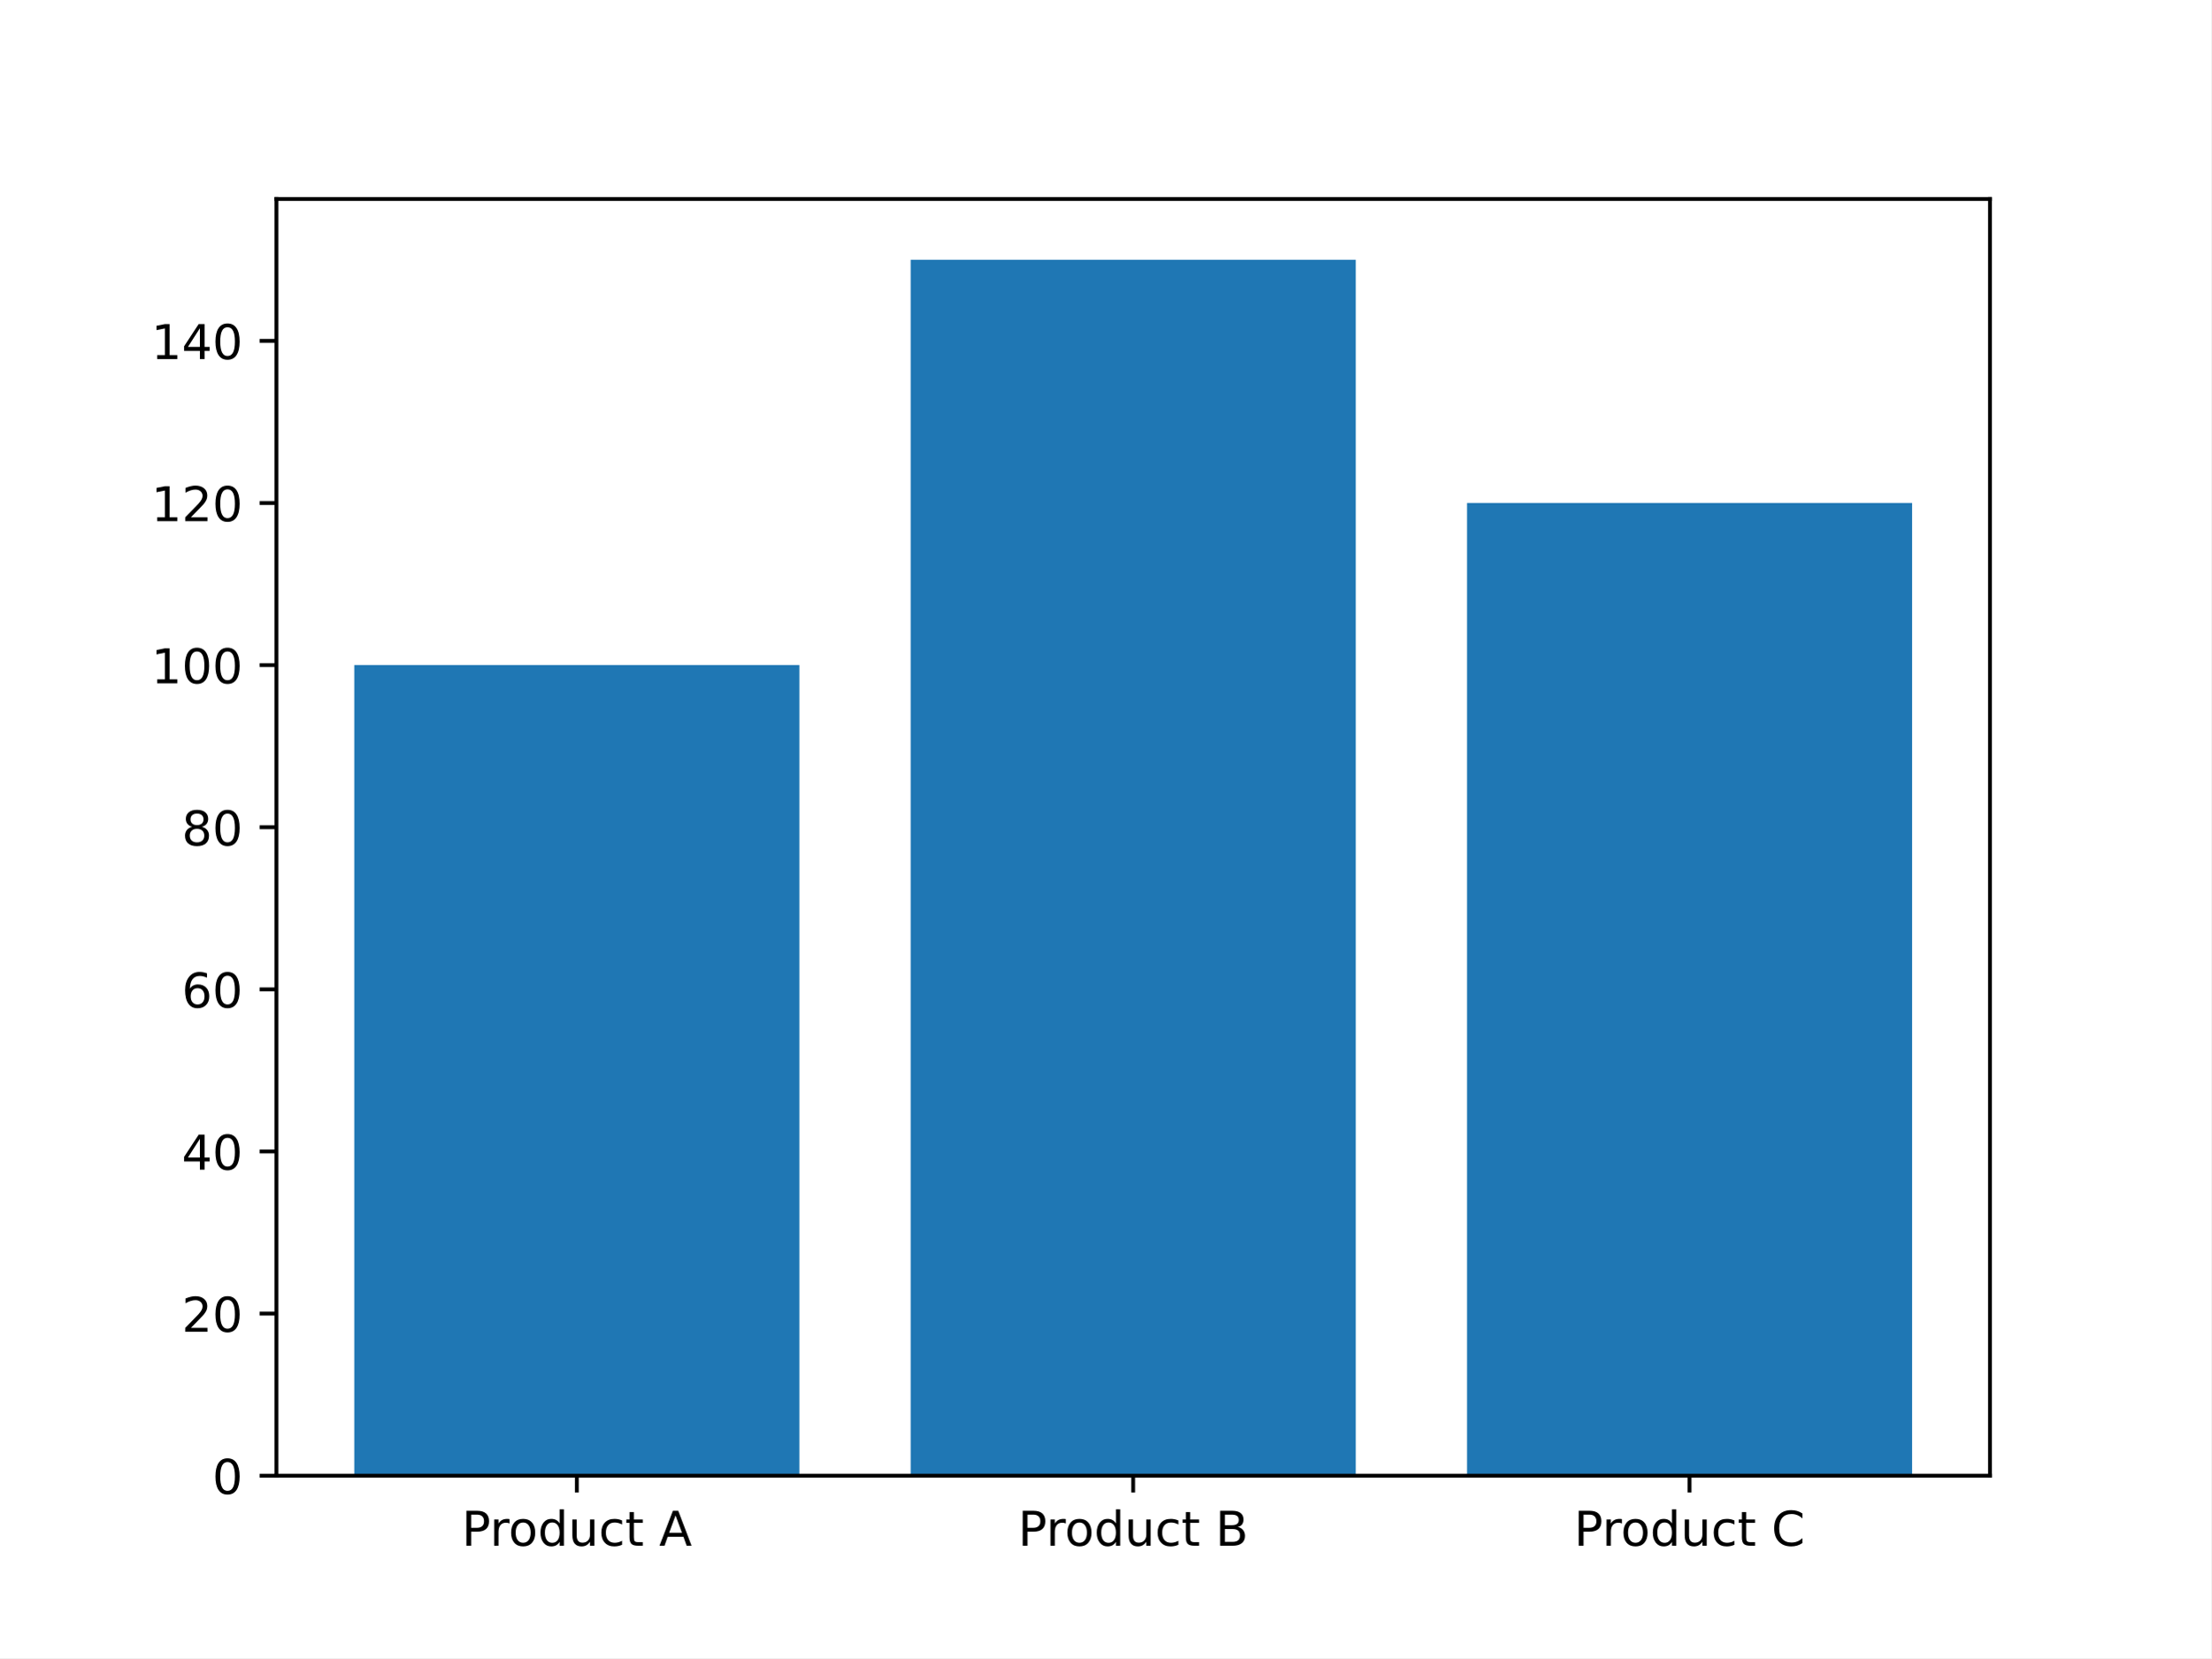
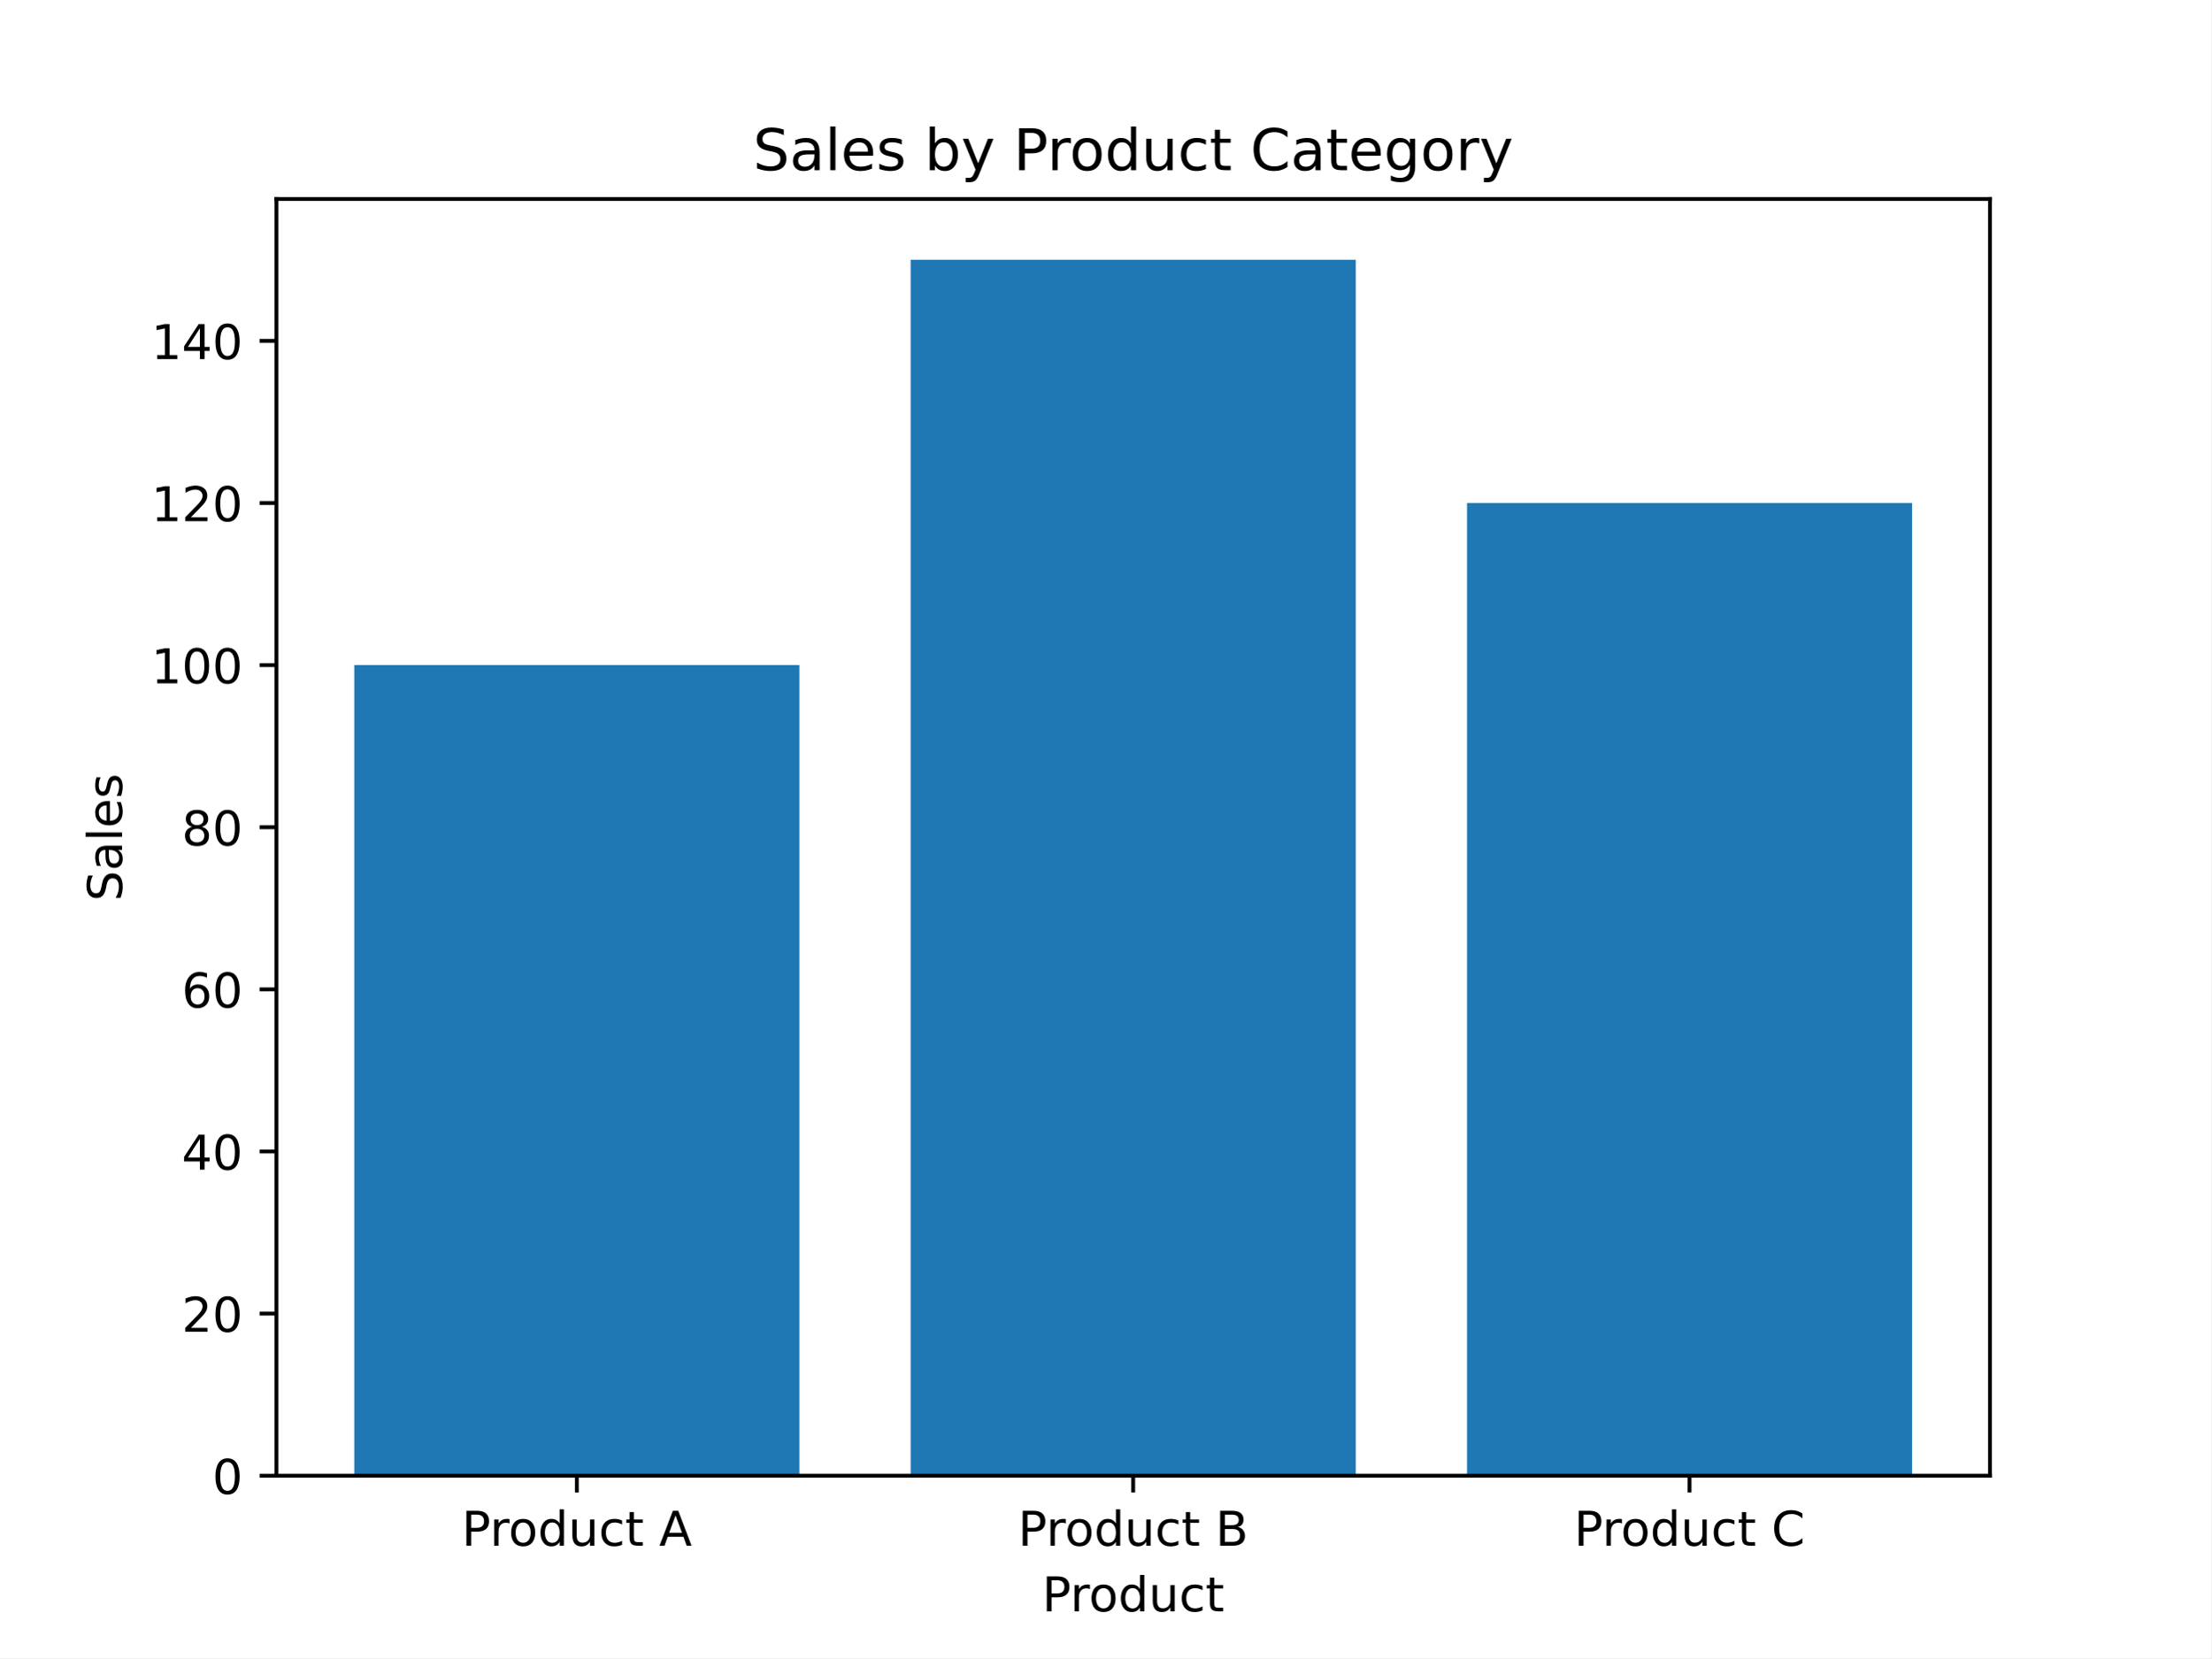
<svg xmlns="http://www.w3.org/2000/svg" xmlns:xlink="http://www.w3.org/1999/xlink" width="460.8pt" height="345.6pt" viewBox="0 0 460.8 345.6" version="1.1">
  <defs>
    <style type="text/css">*{stroke-linejoin: round; stroke-linecap: butt}</style>
  </defs>
  <g id="figure_1">
    <g id="patch_1">
      <path d="M 0 345.6  L 460.8 345.6  L 460.8 0  L 0 0  z " style="fill: #ffffff" />
    </g>
    <g id="axes_1">
      <g id="patch_2">
        <path d="M 57.6 307.584  L 414.72 307.584  L 414.72 41.472  L 57.6 41.472  z " style="fill: #ffffff" />
      </g>
      <g id="patch_3">
-         <path d="M 73.833 307.584  L 166.591 307.584  L 166.591 138.624  L 73.833 138.624  z " clip-path="url(#p1986fa2be6)" style="fill: #1f77b4" />
+         <path d="M 73.833 307.584  L 166.591 307.584  L 166.591 138.624  L 73.833 138.624  z " clip-path="url(#p042e37bf1d)" style="fill: #1f77b4" />
      </g>
      <g id="patch_4">
-         <path d="M 189.781 307.584  L 282.539 307.584  L 282.539 54.144  L 189.781 54.144  z " clip-path="url(#p1986fa2be6)" style="fill: #1f77b4" />
+         <path d="M 189.781 307.584  L 282.539 307.584  L 282.539 54.144  L 189.781 54.144  z " clip-path="url(#p042e37bf1d)" style="fill: #1f77b4" />
      </g>
      <g id="patch_5">
-         <path d="M 305.729 307.584  L 398.487 307.584  L 398.487 104.832  L 305.729 104.832  z " clip-path="url(#p1986fa2be6)" style="fill: #1f77b4" />
+         <path d="M 305.729 307.584  L 398.487 307.584  L 398.487 104.832  L 305.729 104.832  z " clip-path="url(#p042e37bf1d)" style="fill: #1f77b4" />
      </g>
      <g id="matplotlib.axis_1">
        <g id="xtick_1">
          <g id="line2d_1">
            <defs>
-               <path id="me6235ada85" d="M 0 0  L 0 3.5  " style="stroke: #000000; stroke-width: 0.8" />
+               <path id="m3bf4b6deee" d="M 0 0  L 0 3.5  " style="stroke: #000000; stroke-width: 0.8" />
            </defs>
            <g>
-               <use xlink:href="#me6235ada85" x="120.212" y="307.584" style="stroke: #000000; stroke-width: 0.8" />
+               <use xlink:href="#m3bf4b6deee" x="120.212" y="307.584" style="stroke: #000000; stroke-width: 0.8" />
            </g>
          </g>
          <g id="text_1">
            <g transform="translate(96.22054 322.1824)scale(0.1 -0.1)">
              <defs>
                <path id="DejaVuSans-50" d="M 1259 4147  L 1259 2394  L 2053 2394  Q 2494 2394 2734 2622  Q 2975 2850 2975 3272  Q 2975 3691 2734 3919  Q 2494 4147 2053 4147  L 1259 4147  z M 628 4666  L 2053 4666  Q 2838 4666 3239 4311  Q 3641 3956 3641 3272  Q 3641 2581 3239 2228  Q 2838 1875 2053 1875  L 1259 1875  L 1259 0  L 628 0  L 628 4666  z " transform="scale(0.015625)" />
                <path id="DejaVuSans-72" d="M 2631 2963  Q 2534 3019 2420 3045  Q 2306 3072 2169 3072  Q 1681 3072 1420 2755  Q 1159 2438 1159 1844  L 1159 0  L 581 0  L 581 3500  L 1159 3500  L 1159 2956  Q 1341 3275 1631 3429  Q 1922 3584 2338 3584  Q 2397 3584 2469 3576  Q 2541 3569 2628 3553  L 2631 2963  z " transform="scale(0.015625)" />
                <path id="DejaVuSans-6f" d="M 1959 3097  Q 1497 3097 1228 2736  Q 959 2375 959 1747  Q 959 1119 1226 758  Q 1494 397 1959 397  Q 2419 397 2687 759  Q 2956 1122 2956 1747  Q 2956 2369 2687 2733  Q 2419 3097 1959 3097  z M 1959 3584  Q 2709 3584 3137 3096  Q 3566 2609 3566 1747  Q 3566 888 3137 398  Q 2709 -91 1959 -91  Q 1206 -91 779 398  Q 353 888 353 1747  Q 353 2609 779 3096  Q 1206 3584 1959 3584  z " transform="scale(0.015625)" />
                <path id="DejaVuSans-64" d="M 2906 2969  L 2906 4863  L 3481 4863  L 3481 0  L 2906 0  L 2906 525  Q 2725 213 2448 61  Q 2172 -91 1784 -91  Q 1150 -91 751 415  Q 353 922 353 1747  Q 353 2572 751 3078  Q 1150 3584 1784 3584  Q 2172 3584 2448 3432  Q 2725 3281 2906 2969  z M 947 1747  Q 947 1113 1208 752  Q 1469 391 1925 391  Q 2381 391 2643 752  Q 2906 1113 2906 1747  Q 2906 2381 2643 2742  Q 2381 3103 1925 3103  Q 1469 3103 1208 2742  Q 947 2381 947 1747  z " transform="scale(0.015625)" />
                <path id="DejaVuSans-75" d="M 544 1381  L 544 3500  L 1119 3500  L 1119 1403  Q 1119 906 1312 657  Q 1506 409 1894 409  Q 2359 409 2629 706  Q 2900 1003 2900 1516  L 2900 3500  L 3475 3500  L 3475 0  L 2900 0  L 2900 538  Q 2691 219 2414 64  Q 2138 -91 1772 -91  Q 1169 -91 856 284  Q 544 659 544 1381  z M 1991 3584  L 1991 3584  z " transform="scale(0.015625)" />
                <path id="DejaVuSans-63" d="M 3122 3366  L 3122 2828  Q 2878 2963 2633 3030  Q 2388 3097 2138 3097  Q 1578 3097 1268 2742  Q 959 2388 959 1747  Q 959 1106 1268 751  Q 1578 397 2138 397  Q 2388 397 2633 464  Q 2878 531 3122 666  L 3122 134  Q 2881 22 2623 -34  Q 2366 -91 2075 -91  Q 1284 -91 818 406  Q 353 903 353 1747  Q 353 2603 823 3093  Q 1294 3584 2113 3584  Q 2378 3584 2631 3529  Q 2884 3475 3122 3366  z " transform="scale(0.015625)" />
                <path id="DejaVuSans-74" d="M 1172 4494  L 1172 3500  L 2356 3500  L 2356 3053  L 1172 3053  L 1172 1153  Q 1172 725 1289 603  Q 1406 481 1766 481  L 2356 481  L 2356 0  L 1766 0  Q 1100 0 847 248  Q 594 497 594 1153  L 594 3053  L 172 3053  L 172 3500  L 594 3500  L 594 4494  L 1172 4494  z " transform="scale(0.015625)" />
                <path id="DejaVuSans-20" transform="scale(0.015625)" />
                <path id="DejaVuSans-41" d="M 2188 4044  L 1331 1722  L 3047 1722  L 2188 4044  z M 1831 4666  L 2547 4666  L 4325 0  L 3669 0  L 3244 1197  L 1141 1197  L 716 0  L 50 0  L 1831 4666  z " transform="scale(0.015625)" />
              </defs>
              <use xlink:href="#DejaVuSans-50" />
              <use xlink:href="#DejaVuSans-72" x="58.553" />
              <use xlink:href="#DejaVuSans-6f" x="97.416" />
              <use xlink:href="#DejaVuSans-64" x="158.598" />
              <use xlink:href="#DejaVuSans-75" x="222.074" />
              <use xlink:href="#DejaVuSans-63" x="285.453" />
              <use xlink:href="#DejaVuSans-74" x="340.434" />
              <use xlink:href="#DejaVuSans-20" x="379.643" />
              <use xlink:href="#DejaVuSans-41" x="411.43" />
            </g>
          </g>
        </g>
        <g id="xtick_2">
          <g id="line2d_2">
            <g>
-               <use xlink:href="#me6235ada85" x="236.16" y="307.584" style="stroke: #000000; stroke-width: 0.8" />
+               <use xlink:href="#m3bf4b6deee" x="236.16" y="307.584" style="stroke: #000000; stroke-width: 0.8" />
            </g>
          </g>
          <g id="text_2">
            <g transform="translate(212.1584 322.1824)scale(0.1 -0.1)">
              <defs>
                <path id="DejaVuSans-42" d="M 1259 2228  L 1259 519  L 2272 519  Q 2781 519 3026 730  Q 3272 941 3272 1375  Q 3272 1813 3026 2020  Q 2781 2228 2272 2228  L 1259 2228  z M 1259 4147  L 1259 2741  L 2194 2741  Q 2656 2741 2882 2914  Q 3109 3088 3109 3444  Q 3109 3797 2882 3972  Q 2656 4147 2194 4147  L 1259 4147  z M 628 4666  L 2241 4666  Q 2963 4666 3353 4366  Q 3744 4066 3744 3513  Q 3744 3084 3544 2831  Q 3344 2578 2956 2516  Q 3422 2416 3680 2098  Q 3938 1781 3938 1306  Q 3938 681 3513 340  Q 3088 0 2303 0  L 628 0  L 628 4666  z " transform="scale(0.015625)" />
              </defs>
              <use xlink:href="#DejaVuSans-50" />
              <use xlink:href="#DejaVuSans-72" x="58.553" />
              <use xlink:href="#DejaVuSans-6f" x="97.416" />
              <use xlink:href="#DejaVuSans-64" x="158.598" />
              <use xlink:href="#DejaVuSans-75" x="222.074" />
              <use xlink:href="#DejaVuSans-63" x="285.453" />
              <use xlink:href="#DejaVuSans-74" x="340.434" />
              <use xlink:href="#DejaVuSans-20" x="379.643" />
              <use xlink:href="#DejaVuSans-42" x="411.43" />
            </g>
          </g>
        </g>
        <g id="xtick_3">
          <g id="line2d_3">
            <g>
-               <use xlink:href="#me6235ada85" x="352.108" y="307.584" style="stroke: #000000; stroke-width: 0.8" />
+               <use xlink:href="#m3bf4b6deee" x="352.108" y="307.584" style="stroke: #000000; stroke-width: 0.8" />
            </g>
          </g>
          <g id="text_3">
            <g transform="translate(328.0456 322.1824)scale(0.1 -0.1)">
              <defs>
                <path id="DejaVuSans-43" d="M 4122 4306  L 4122 3641  Q 3803 3938 3442 4084  Q 3081 4231 2675 4231  Q 1875 4231 1450 3742  Q 1025 3253 1025 2328  Q 1025 1406 1450 917  Q 1875 428 2675 428  Q 3081 428 3442 575  Q 3803 722 4122 1019  L 4122 359  Q 3791 134 3420 21  Q 3050 -91 2638 -91  Q 1578 -91 968 557  Q 359 1206 359 2328  Q 359 3453 968 4101  Q 1578 4750 2638 4750  Q 3056 4750 3426 4639  Q 3797 4528 4122 4306  z " transform="scale(0.015625)" />
              </defs>
              <use xlink:href="#DejaVuSans-50" />
              <use xlink:href="#DejaVuSans-72" x="58.553" />
              <use xlink:href="#DejaVuSans-6f" x="97.416" />
              <use xlink:href="#DejaVuSans-64" x="158.598" />
              <use xlink:href="#DejaVuSans-75" x="222.074" />
              <use xlink:href="#DejaVuSans-63" x="285.453" />
              <use xlink:href="#DejaVuSans-74" x="340.434" />
              <use xlink:href="#DejaVuSans-20" x="379.643" />
              <use xlink:href="#DejaVuSans-43" x="411.43" />
            </g>
          </g>
        </g>
+         <g id="text_4">
+           <g transform="translate(217.178 335.8606)scale(0.1 -0.1)">
+             <use xlink:href="#DejaVuSans-50" />
+             <use xlink:href="#DejaVuSans-72" x="58.553" />
+             <use xlink:href="#DejaVuSans-6f" x="97.416" />
+             <use xlink:href="#DejaVuSans-64" x="158.598" />
+             <use xlink:href="#DejaVuSans-75" x="222.074" />
+             <use xlink:href="#DejaVuSans-63" x="285.453" />
+             <use xlink:href="#DejaVuSans-74" x="340.434" />
+           </g>
+         </g>
      </g>
      <g id="matplotlib.axis_2">
        <g id="ytick_1">
          <g id="line2d_4">
            <defs>
-               <path id="mb8c45b0622" d="M 0 0  L -3.5 0  " style="stroke: #000000; stroke-width: 0.8" />
+               <path id="mc80865272b" d="M 0 0  L -3.5 0  " style="stroke: #000000; stroke-width: 0.8" />
            </defs>
            <g>
-               <use xlink:href="#mb8c45b0622" x="57.6" y="307.584" style="stroke: #000000; stroke-width: 0.8" />
-             </g>
-           </g>
-           <g id="text_4">
+               <use xlink:href="#mc80865272b" x="57.6" y="307.584" style="stroke: #000000; stroke-width: 0.8" />
+             </g>
+           </g>
+           <g id="text_5">
            <g transform="translate(44.2375 311.3832)scale(0.1 -0.1)">
              <defs>
                <path id="DejaVuSans-30" d="M 2034 4250  Q 1547 4250 1301 3770  Q 1056 3291 1056 2328  Q 1056 1369 1301 889  Q 1547 409 2034 409  Q 2525 409 2770 889  Q 3016 1369 3016 2328  Q 3016 3291 2770 3770  Q 2525 4250 2034 4250  z M 2034 4750  Q 2819 4750 3233 4129  Q 3647 3509 3647 2328  Q 3647 1150 3233 529  Q 2819 -91 2034 -91  Q 1250 -91 836 529  Q 422 1150 422 2328  Q 422 3509 836 4129  Q 1250 4750 2034 4750  z " transform="scale(0.015625)" />
              </defs>
              <use xlink:href="#DejaVuSans-30" />
            </g>
          </g>
        </g>
        <g id="ytick_2">
          <g id="line2d_5">
            <g>
-               <use xlink:href="#mb8c45b0622" x="57.6" y="273.792" style="stroke: #000000; stroke-width: 0.8" />
-             </g>
-           </g>
-           <g id="text_5">
+               <use xlink:href="#mc80865272b" x="57.6" y="273.792" style="stroke: #000000; stroke-width: 0.8" />
+             </g>
+           </g>
+           <g id="text_6">
            <g transform="translate(37.875 277.5912)scale(0.1 -0.1)">
              <defs>
                <path id="DejaVuSans-32" d="M 1228 531  L 3431 531  L 3431 0  L 469 0  L 469 531  Q 828 903 1448 1529  Q 2069 2156 2228 2338  Q 2531 2678 2651 2914  Q 2772 3150 2772 3378  Q 2772 3750 2511 3984  Q 2250 4219 1831 4219  Q 1534 4219 1204 4116  Q 875 4013 500 3803  L 500 4441  Q 881 4594 1212 4672  Q 1544 4750 1819 4750  Q 2544 4750 2975 4387  Q 3406 4025 3406 3419  Q 3406 3131 3298 2873  Q 3191 2616 2906 2266  Q 2828 2175 2409 1742  Q 1991 1309 1228 531  z " transform="scale(0.015625)" />
              </defs>
              <use xlink:href="#DejaVuSans-32" />
              <use xlink:href="#DejaVuSans-30" x="63.623" />
            </g>
          </g>
        </g>
        <g id="ytick_3">
          <g id="line2d_6">
            <g>
-               <use xlink:href="#mb8c45b0622" x="57.6" y="240" style="stroke: #000000; stroke-width: 0.8" />
-             </g>
-           </g>
-           <g id="text_6">
+               <use xlink:href="#mc80865272b" x="57.6" y="240" style="stroke: #000000; stroke-width: 0.8" />
+             </g>
+           </g>
+           <g id="text_7">
            <g transform="translate(37.875 243.7992)scale(0.1 -0.1)">
              <defs>
                <path id="DejaVuSans-34" d="M 2419 4116  L 825 1625  L 2419 1625  L 2419 4116  z M 2253 4666  L 3047 4666  L 3047 1625  L 3713 1625  L 3713 1100  L 3047 1100  L 3047 0  L 2419 0  L 2419 1100  L 313 1100  L 313 1709  L 2253 4666  z " transform="scale(0.015625)" />
              </defs>
              <use xlink:href="#DejaVuSans-34" />
              <use xlink:href="#DejaVuSans-30" x="63.623" />
            </g>
          </g>
        </g>
        <g id="ytick_4">
          <g id="line2d_7">
            <g>
-               <use xlink:href="#mb8c45b0622" x="57.6" y="206.208" style="stroke: #000000; stroke-width: 0.8" />
-             </g>
-           </g>
-           <g id="text_7">
+               <use xlink:href="#mc80865272b" x="57.6" y="206.208" style="stroke: #000000; stroke-width: 0.8" />
+             </g>
+           </g>
+           <g id="text_8">
            <g transform="translate(37.875 210.0072)scale(0.1 -0.1)">
              <defs>
                <path id="DejaVuSans-36" d="M 2113 2584  Q 1688 2584 1439 2293  Q 1191 2003 1191 1497  Q 1191 994 1439 701  Q 1688 409 2113 409  Q 2538 409 2786 701  Q 3034 994 3034 1497  Q 3034 2003 2786 2293  Q 2538 2584 2113 2584  z M 3366 4563  L 3366 3988  Q 3128 4100 2886 4159  Q 2644 4219 2406 4219  Q 1781 4219 1451 3797  Q 1122 3375 1075 2522  Q 1259 2794 1537 2939  Q 1816 3084 2150 3084  Q 2853 3084 3261 2657  Q 3669 2231 3669 1497  Q 3669 778 3244 343  Q 2819 -91 2113 -91  Q 1303 -91 875 529  Q 447 1150 447 2328  Q 447 3434 972 4092  Q 1497 4750 2381 4750  Q 2619 4750 2861 4703  Q 3103 4656 3366 4563  z " transform="scale(0.015625)" />
              </defs>
              <use xlink:href="#DejaVuSans-36" />
              <use xlink:href="#DejaVuSans-30" x="63.623" />
            </g>
          </g>
        </g>
        <g id="ytick_5">
          <g id="line2d_8">
            <g>
-               <use xlink:href="#mb8c45b0622" x="57.6" y="172.416" style="stroke: #000000; stroke-width: 0.8" />
-             </g>
-           </g>
-           <g id="text_8">
+               <use xlink:href="#mc80865272b" x="57.6" y="172.416" style="stroke: #000000; stroke-width: 0.8" />
+             </g>
+           </g>
+           <g id="text_9">
            <g transform="translate(37.875 176.2152)scale(0.1 -0.1)">
              <defs>
                <path id="DejaVuSans-38" d="M 2034 2216  Q 1584 2216 1326 1975  Q 1069 1734 1069 1313  Q 1069 891 1326 650  Q 1584 409 2034 409  Q 2484 409 2743 651  Q 3003 894 3003 1313  Q 3003 1734 2745 1975  Q 2488 2216 2034 2216  z M 1403 2484  Q 997 2584 770 2862  Q 544 3141 544 3541  Q 544 4100 942 4425  Q 1341 4750 2034 4750  Q 2731 4750 3128 4425  Q 3525 4100 3525 3541  Q 3525 3141 3298 2862  Q 3072 2584 2669 2484  Q 3125 2378 3379 2068  Q 3634 1759 3634 1313  Q 3634 634 3220 271  Q 2806 -91 2034 -91  Q 1263 -91 848 271  Q 434 634 434 1313  Q 434 1759 690 2068  Q 947 2378 1403 2484  z M 1172 3481  Q 1172 3119 1398 2916  Q 1625 2713 2034 2713  Q 2441 2713 2670 2916  Q 2900 3119 2900 3481  Q 2900 3844 2670 4047  Q 2441 4250 2034 4250  Q 1625 4250 1398 4047  Q 1172 3844 1172 3481  z " transform="scale(0.015625)" />
              </defs>
              <use xlink:href="#DejaVuSans-38" />
              <use xlink:href="#DejaVuSans-30" x="63.623" />
            </g>
          </g>
        </g>
        <g id="ytick_6">
          <g id="line2d_9">
            <g>
-               <use xlink:href="#mb8c45b0622" x="57.6" y="138.624" style="stroke: #000000; stroke-width: 0.8" />
-             </g>
-           </g>
-           <g id="text_9">
+               <use xlink:href="#mc80865272b" x="57.6" y="138.624" style="stroke: #000000; stroke-width: 0.8" />
+             </g>
+           </g>
+           <g id="text_10">
            <g transform="translate(31.5125 142.4232)scale(0.1 -0.1)">
              <defs>
                <path id="DejaVuSans-31" d="M 794 531  L 1825 531  L 1825 4091  L 703 3866  L 703 4441  L 1819 4666  L 2450 4666  L 2450 531  L 3481 531  L 3481 0  L 794 0  L 794 531  z " transform="scale(0.015625)" />
              </defs>
              <use xlink:href="#DejaVuSans-31" />
              <use xlink:href="#DejaVuSans-30" x="63.623" />
              <use xlink:href="#DejaVuSans-30" x="127.246" />
            </g>
          </g>
        </g>
        <g id="ytick_7">
          <g id="line2d_10">
            <g>
-               <use xlink:href="#mb8c45b0622" x="57.6" y="104.832" style="stroke: #000000; stroke-width: 0.8" />
-             </g>
-           </g>
-           <g id="text_10">
+               <use xlink:href="#mc80865272b" x="57.6" y="104.832" style="stroke: #000000; stroke-width: 0.8" />
+             </g>
+           </g>
+           <g id="text_11">
            <g transform="translate(31.5125 108.6312)scale(0.1 -0.1)">
              <use xlink:href="#DejaVuSans-31" />
              <use xlink:href="#DejaVuSans-32" x="63.623" />
              <use xlink:href="#DejaVuSans-30" x="127.246" />
            </g>
          </g>
        </g>
        <g id="ytick_8">
          <g id="line2d_11">
            <g>
-               <use xlink:href="#mb8c45b0622" x="57.6" y="71.04" style="stroke: #000000; stroke-width: 0.8" />
-             </g>
-           </g>
-           <g id="text_11">
+               <use xlink:href="#mc80865272b" x="57.6" y="71.04" style="stroke: #000000; stroke-width: 0.8" />
+             </g>
+           </g>
+           <g id="text_12">
            <g transform="translate(31.5125 74.83922)scale(0.1 -0.1)">
              <use xlink:href="#DejaVuSans-31" />
              <use xlink:href="#DejaVuSans-34" x="63.623" />
              <use xlink:href="#DejaVuSans-30" x="127.246" />
            </g>
          </g>
        </g>
+         <g id="text_13">
+           <g transform="translate(25.43281 187.8366)rotate(-90)scale(0.1 -0.1)">
+             <defs>
+               <path id="DejaVuSans-53" d="M 3425 4513  L 3425 3897  Q 3066 4069 2747 4153  Q 2428 4238 2131 4238  Q 1616 4238 1336 4038  Q 1056 3838 1056 3469  Q 1056 3159 1242 3001  Q 1428 2844 1947 2747  L 2328 2669  Q 3034 2534 3370 2195  Q 3706 1856 3706 1288  Q 3706 609 3251 259  Q 2797 -91 1919 -91  Q 1588 -91 1214 -16  Q 841 59 441 206  L 441 856  Q 825 641 1194 531  Q 1563 422 1919 422  Q 2459 422 2753 634  Q 3047 847 3047 1241  Q 3047 1584 2836 1778  Q 2625 1972 2144 2069  L 1759 2144  Q 1053 2284 737 2584  Q 422 2884 422 3419  Q 422 4038 858 4394  Q 1294 4750 2059 4750  Q 2388 4750 2728 4690  Q 3069 4631 3425 4513  z " transform="scale(0.015625)" />
+               <path id="DejaVuSans-61" d="M 2194 1759  Q 1497 1759 1228 1600  Q 959 1441 959 1056  Q 959 750 1161 570  Q 1363 391 1709 391  Q 2188 391 2477 730  Q 2766 1069 2766 1631  L 2766 1759  L 2194 1759  z M 3341 1997  L 3341 0  L 2766 0  L 2766 531  Q 2569 213 2275 61  Q 1981 -91 1556 -91  Q 1019 -91 701 211  Q 384 513 384 1019  Q 384 1609 779 1909  Q 1175 2209 1959 2209  L 2766 2209  L 2766 2266  Q 2766 2663 2505 2880  Q 2244 3097 1772 3097  Q 1472 3097 1187 3025  Q 903 2953 641 2809  L 641 3341  Q 956 3463 1253 3523  Q 1550 3584 1831 3584  Q 2591 3584 2966 3190  Q 3341 2797 3341 1997  z " transform="scale(0.015625)" />
+               <path id="DejaVuSans-6c" d="M 603 4863  L 1178 4863  L 1178 0  L 603 0  L 603 4863  z " transform="scale(0.015625)" />
+               <path id="DejaVuSans-65" d="M 3597 1894  L 3597 1613  L 953 1613  Q 991 1019 1311 708  Q 1631 397 2203 397  Q 2534 397 2845 478  Q 3156 559 3463 722  L 3463 178  Q 3153 47 2828 -22  Q 2503 -91 2169 -91  Q 1331 -91 842 396  Q 353 884 353 1716  Q 353 2575 817 3079  Q 1281 3584 2069 3584  Q 2775 3584 3186 3129  Q 3597 2675 3597 1894  z M 3022 2063  Q 3016 2534 2758 2815  Q 2500 3097 2075 3097  Q 1594 3097 1305 2825  Q 1016 2553 972 2059  L 3022 2063  z " transform="scale(0.015625)" />
+               <path id="DejaVuSans-73" d="M 2834 3397  L 2834 2853  Q 2591 2978 2328 3040  Q 2066 3103 1784 3103  Q 1356 3103 1142 2972  Q 928 2841 928 2578  Q 928 2378 1081 2264  Q 1234 2150 1697 2047  L 1894 2003  Q 2506 1872 2764 1633  Q 3022 1394 3022 966  Q 3022 478 2636 193  Q 2250 -91 1575 -91  Q 1294 -91 989 -36  Q 684 19 347 128  L 347 722  Q 666 556 975 473  Q 1284 391 1588 391  Q 1994 391 2212 530  Q 2431 669 2431 922  Q 2431 1156 2273 1281  Q 2116 1406 1581 1522  L 1381 1569  Q 847 1681 609 1914  Q 372 2147 372 2553  Q 372 3047 722 3315  Q 1072 3584 1716 3584  Q 2034 3584 2315 3537  Q 2597 3491 2834 3397  z " transform="scale(0.015625)" />
+             </defs>
+             <use xlink:href="#DejaVuSans-53" />
+             <use xlink:href="#DejaVuSans-61" x="63.477" />
+             <use xlink:href="#DejaVuSans-6c" x="124.756" />
+             <use xlink:href="#DejaVuSans-65" x="152.539" />
+             <use xlink:href="#DejaVuSans-73" x="214.062" />
+           </g>
+         </g>
      </g>
      <g id="patch_6">
        <path d="M 57.6 307.584  L 57.6 41.472  " style="fill: none; stroke: #000000; stroke-width: 0.8; stroke-linejoin: miter; stroke-linecap: square" />
      </g>
      <g id="patch_7">
        <path d="M 414.72 307.584  L 414.72 41.472  " style="fill: none; stroke: #000000; stroke-width: 0.8; stroke-linejoin: miter; stroke-linecap: square" />
      </g>
      <g id="patch_8">
        <path d="M 57.6 307.584  L 414.72 307.584  " style="fill: none; stroke: #000000; stroke-width: 0.8; stroke-linejoin: miter; stroke-linecap: square" />
      </g>
      <g id="patch_9">
        <path d="M 57.6 41.472  L 414.72 41.472  " style="fill: none; stroke: #000000; stroke-width: 0.8; stroke-linejoin: miter; stroke-linecap: square" />
+       </g>
+       <g id="text_14">
+         <g transform="translate(156.9216 35.472)scale(0.12 -0.12)">
+           <defs>
+             <path id="DejaVuSans-62" d="M 3116 1747  Q 3116 2381 2855 2742  Q 2594 3103 2138 3103  Q 1681 3103 1420 2742  Q 1159 2381 1159 1747  Q 1159 1113 1420 752  Q 1681 391 2138 391  Q 2594 391 2855 752  Q 3116 1113 3116 1747  z M 1159 2969  Q 1341 3281 1617 3432  Q 1894 3584 2278 3584  Q 2916 3584 3314 3078  Q 3713 2572 3713 1747  Q 3713 922 3314 415  Q 2916 -91 2278 -91  Q 1894 -91 1617 61  Q 1341 213 1159 525  L 1159 0  L 581 0  L 581 4863  L 1159 4863  L 1159 2969  z " transform="scale(0.015625)" />
+             <path id="DejaVuSans-79" d="M 2059 -325  Q 1816 -950 1584 -1140  Q 1353 -1331 966 -1331  L 506 -1331  L 506 -850  L 844 -850  Q 1081 -850 1212 -737  Q 1344 -625 1503 -206  L 1606 56  L 191 3500  L 800 3500  L 1894 763  L 2988 3500  L 3597 3500  L 2059 -325  z " transform="scale(0.015625)" />
+             <path id="DejaVuSans-67" d="M 2906 1791  Q 2906 2416 2648 2759  Q 2391 3103 1925 3103  Q 1463 3103 1205 2759  Q 947 2416 947 1791  Q 947 1169 1205 825  Q 1463 481 1925 481  Q 2391 481 2648 825  Q 2906 1169 2906 1791  z M 3481 434  Q 3481 -459 3084 -895  Q 2688 -1331 1869 -1331  Q 1566 -1331 1297 -1286  Q 1028 -1241 775 -1147  L 775 -588  Q 1028 -725 1275 -790  Q 1522 -856 1778 -856  Q 2344 -856 2625 -561  Q 2906 -266 2906 331  L 2906 616  Q 2728 306 2450 153  Q 2172 0 1784 0  Q 1141 0 747 490  Q 353 981 353 1791  Q 353 2603 747 3093  Q 1141 3584 1784 3584  Q 2172 3584 2450 3431  Q 2728 3278 2906 2969  L 2906 3500  L 3481 3500  L 3481 434  z " transform="scale(0.015625)" />
+           </defs>
+           <use xlink:href="#DejaVuSans-53" />
+           <use xlink:href="#DejaVuSans-61" x="63.477" />
+           <use xlink:href="#DejaVuSans-6c" x="124.756" />
+           <use xlink:href="#DejaVuSans-65" x="152.539" />
+           <use xlink:href="#DejaVuSans-73" x="214.062" />
+           <use xlink:href="#DejaVuSans-20" x="266.162" />
+           <use xlink:href="#DejaVuSans-62" x="297.949" />
+           <use xlink:href="#DejaVuSans-79" x="361.426" />
+           <use xlink:href="#DejaVuSans-20" x="420.605" />
+           <use xlink:href="#DejaVuSans-50" x="452.393" />
+           <use xlink:href="#DejaVuSans-72" x="510.945" />
+           <use xlink:href="#DejaVuSans-6f" x="549.809" />
+           <use xlink:href="#DejaVuSans-64" x="610.99" />
+           <use xlink:href="#DejaVuSans-75" x="674.467" />
+           <use xlink:href="#DejaVuSans-63" x="737.846" />
+           <use xlink:href="#DejaVuSans-74" x="792.826" />
+           <use xlink:href="#DejaVuSans-20" x="832.035" />
+           <use xlink:href="#DejaVuSans-43" x="863.822" />
+           <use xlink:href="#DejaVuSans-61" x="933.646" />
+           <use xlink:href="#DejaVuSans-74" x="994.926" />
+           <use xlink:href="#DejaVuSans-65" x="1034.135" />
+           <use xlink:href="#DejaVuSans-67" x="1095.658" />
+           <use xlink:href="#DejaVuSans-6f" x="1159.135" />
+           <use xlink:href="#DejaVuSans-72" x="1220.316" />
+           <use xlink:href="#DejaVuSans-79" x="1261.43" />
+         </g>
      </g>
    </g>
  </g>
  <defs>
-     <clipPath id="p1986fa2be6">
+     <clipPath id="p042e37bf1d">
      <rect x="57.6" y="41.472" width="357.12" height="266.112" />
    </clipPath>
  </defs>
</svg>
